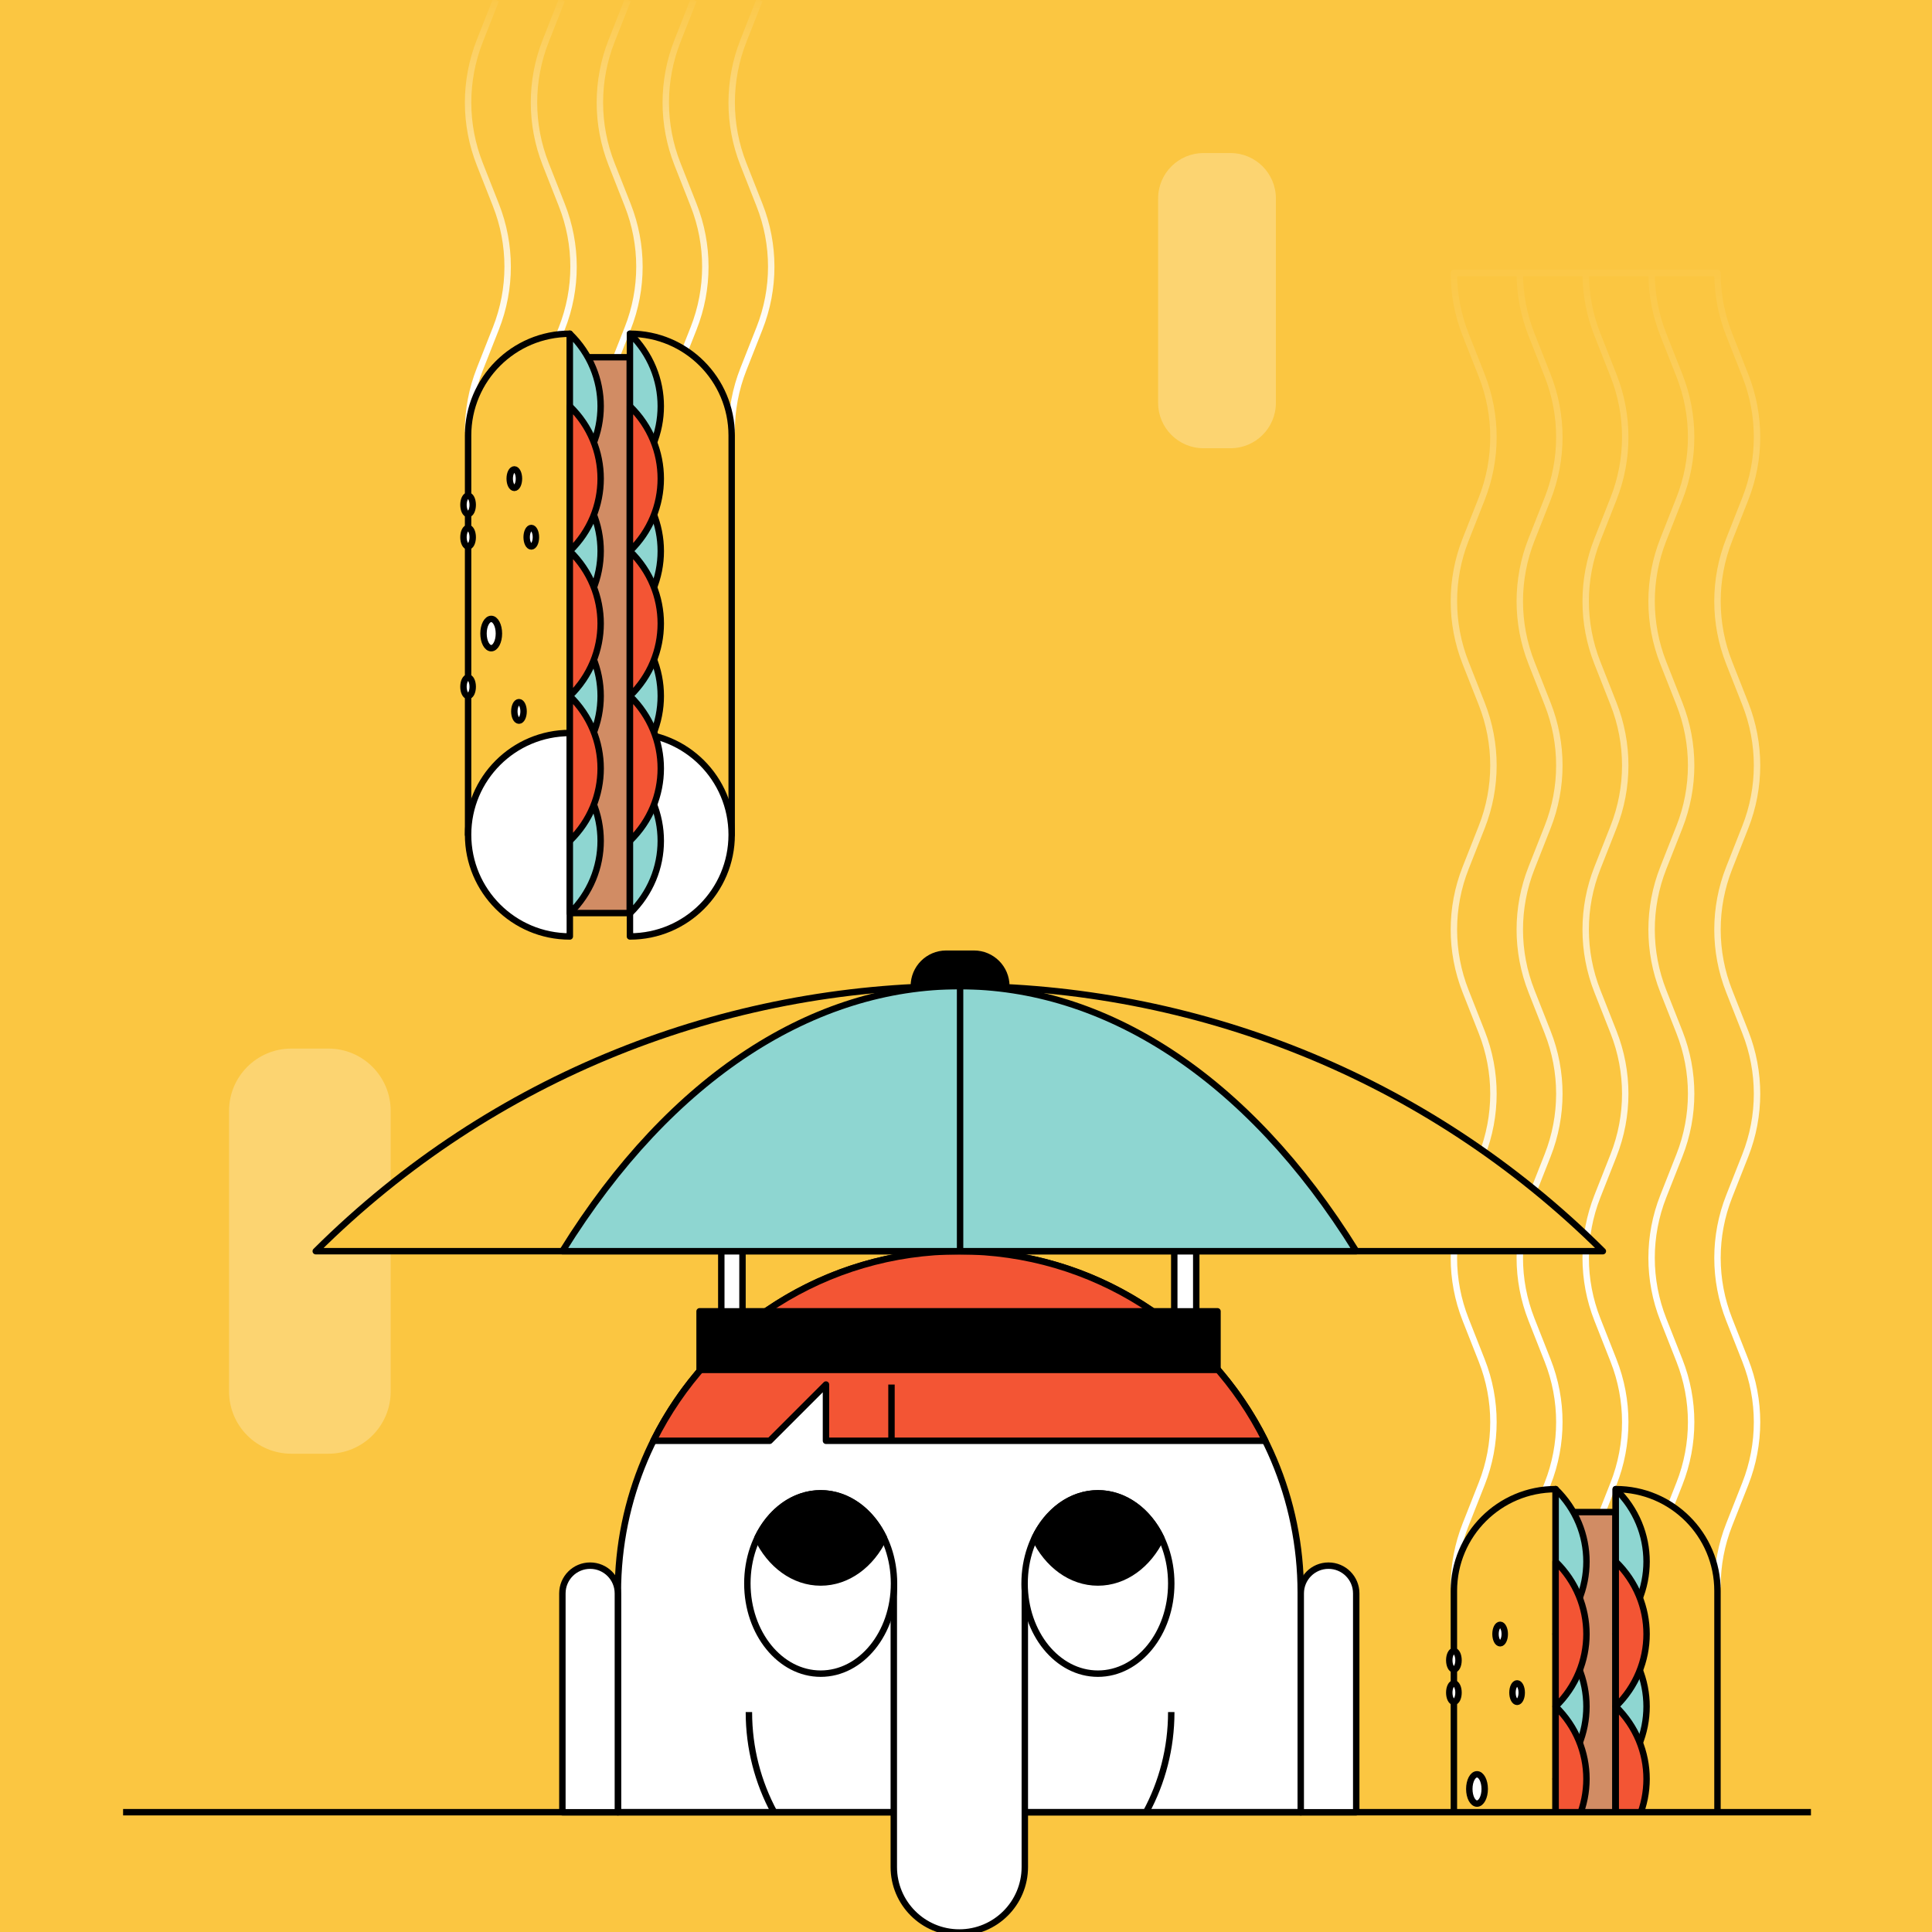
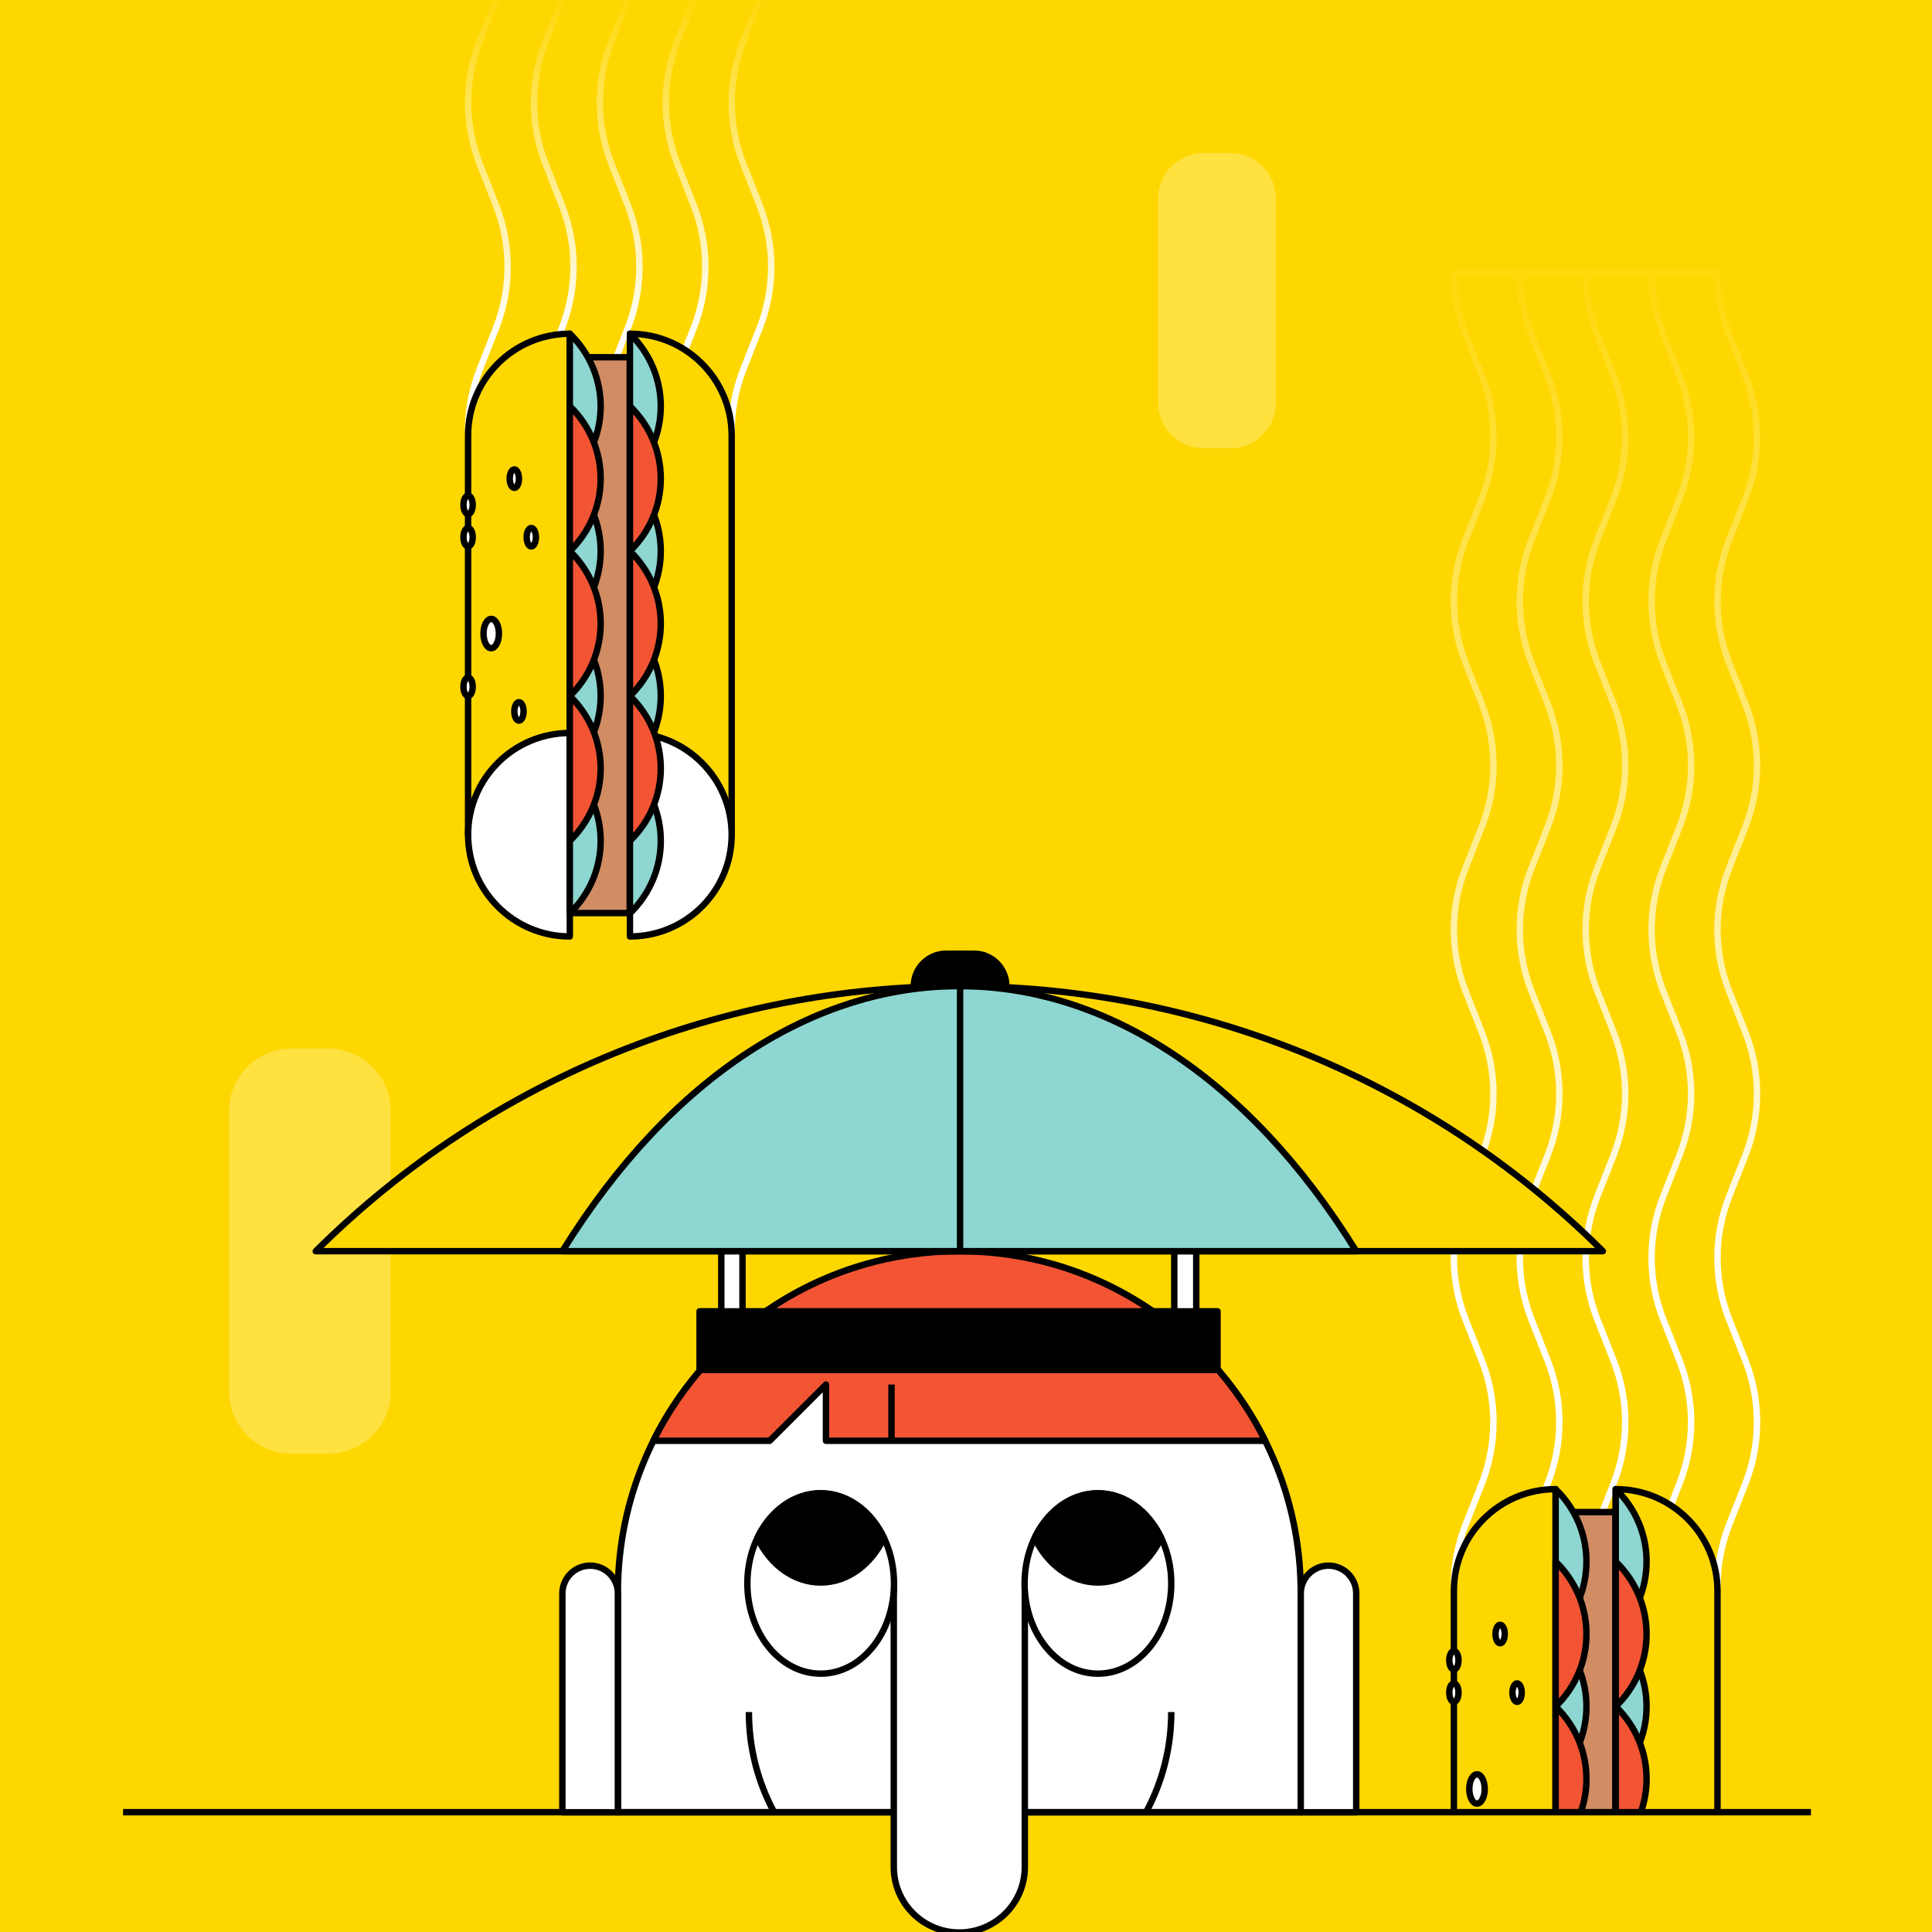
<svg xmlns="http://www.w3.org/2000/svg" xmlns:xlink="http://www.w3.org/1999/xlink" fill="none" height="1805" viewBox="0 0 1805 1805" width="1805">
  <linearGradient id="a">
    <stop offset="0" stop-color="#fff" stop-opacity="0" />
    <stop offset="1" stop-color="#fff" />
  </linearGradient>
  <linearGradient id="b" gradientUnits="userSpaceOnUse" x1="1499.93" x2="1499.93" xlink:href="#a" y1="215.505" y2="1216.83" />
  <linearGradient id="c" gradientUnits="userSpaceOnUse" x1="578.928" x2="578.928" xlink:href="#a" y1="-12.957" y2="315.543" />
  <clipPath id="d">
    <path d="m0 0h1805v1805h-1805z" />
  </clipPath>
  <g clip-path="url(#d)">
-     <path d="m0 0h1805v1805h-1805z" fill="#FBC641" />
+     <path d="m0 0h1805v1805h-1805z" fill="#ffd700" />
    <rect fill="#fff" height="378.507" opacity=".25" rx="58.19" width="151" x="214" y="979.652" />
+     <g stroke-linejoin="round" stroke-width="6">
+       <path d="m1481.45 255c0 19.543 3.65 39.086 10.95 57.589l15.06 38.196c14.59 37.005 14.59 78.172 0 115.177l-15.06 38.196c-7.3 18.503-10.95 38.046-10.95 57.589s3.65 39.086 10.95 57.589l15.06 38.196c14.59 37.005 14.59 78.172 0 115.177l-15.06 38.196c-7.3 18.503-10.95 38.046-10.95 57.589s3.65 39.086 10.95 57.589l15.06 38.196c14.59 37.001 14.59 78.171 0 115.181l-15.06 38.19c-7.3 18.51-10.95 38.05-10.95 57.59s3.65 39.09 10.95 57.59l15.06 38.2c14.59 37 14.59 78.17 0 115.17l-15.06 38.2c-7.3 18.5-10.95 38.05-10.95 57.59m0-1226.99h61.57m-61.57 0h-61.56m123.13 0h61.56c0 19.543 3.65 39.086 10.95 57.589l15.06 38.196c14.59 37.005 14.59 78.172 0 115.177l-15.06 38.196c-7.3 18.503-10.95 38.046-10.95 57.589s3.65 39.086 10.95 57.589l15.06 38.196c14.59 37.005 14.59 78.172 0 115.177l-15.06 38.196c-7.3 18.503-10.95 38.046-10.95 57.589s3.65 39.086 10.95 57.589l15.06 38.196c14.59 37.001 14.59 78.171 0 115.181l-15.06 38.19c-7.3 18.51-10.95 38.05-10.95 57.59s3.65 39.09 10.95 57.59l15.06 38.2c14.59 37 14.59 78.17 0 115.17l-15.06 38.2c-7.3 18.5-10.95 38.05-10.95 57.59h-246.26c0-19.54 3.65-39.09 10.95-57.59l15.06-38.2c14.59-37 14.59-78.17 0-115.17l-15.06-38.2c-7.3-18.5-10.95-38.05-10.95-57.59s3.65-39.08 10.95-57.59l15.06-38.19c14.59-37.01 14.59-78.18 0-115.181l-15.06-38.196c-7.3-18.503-10.95-38.046-10.95-57.589s3.65-39.086 10.95-57.589l15.06-38.196c14.59-37.005 14.59-78.172 0-115.177l-15.06-38.196c-7.3-18.503-10.95-38.046-10.95-57.589s3.65-39.086 10.95-57.589l15.06-38.196c14.59-37.005 14.59-78.172 0-115.177l-15.06-38.196c-7.3-18.503-10.95-38.046-10.95-57.589h61.57m123.13 0c0 19.543 3.65 39.086 10.94 57.589l15.07 38.196c14.59 37.005 14.59 78.172-.01 115.177l-15.06 38.196c-7.3 18.503-10.94 38.046-10.94 57.589s3.65 39.086 10.94 57.589l15.07 38.196c14.59 37.005 14.59 78.172-.01 115.177l-15.06 38.196c-7.3 18.503-10.94 38.046-10.94 57.589s3.65 39.086 10.94 57.589l15.07 38.196c14.59 37.001 14.59 78.171-.01 115.181l-15.06 38.19c-7.3 18.51-10.94 38.05-10.94 57.59s3.65 39.09 10.94 57.59l15.07 38.2c14.59 37 14.59 78.17-.01 115.17l-15.06 38.2c-7.3 18.5-10.94 38.05-10.94 57.59m-123.13-1226.99c0 19.543 3.64 39.086 10.94 57.589l15.06 38.196c14.6 37.005 14.6 78.172 0 115.177l-15.06 38.196c-7.3 18.503-10.94 38.046-10.94 57.589s3.64 39.086 10.94 57.589l15.06 38.196c14.6 37.005 14.6 78.172 0 115.177l-15.06 38.196c-7.3 18.503-10.94 38.046-10.94 57.589s3.64 39.086 10.94 57.589l15.06 38.196c14.6 37.001 14.6 78.171 0 115.181l-15.06 38.19c-7.3 18.51-10.94 38.05-10.94 57.59s3.64 39.09 10.94 57.59l15.06 38.2c14.6 37 14.6 78.17 0 115.17l-15.06 38.2c-7.3 18.5-10.94 38.05-10.94 57.59" stroke="url(#b)" />
+       <g stroke="#000">
+         <path d="m1453.53 1932.7h520.01v55.742h-520.01z" fill="#d18c64" transform="matrix(0 -1 1 0 -479.17 3386.23)" />
+         <path d="m1604.58 1859.3v-372.99c0-52.5-42.55-95.05-95.04-95.05v468.04z" fill="#ffd700" />
+         <path d="m1509.54 1954.35c52.49 0 95.04-42.56 95.04-95.05s-42.55-95.05-95.04-95.05z" fill="#fff" />
+         <path d="m1509.54 1932.75c38.4-37.38 38.4-97.99 0-135.37z" fill="#8ed6d1" />
+         <path d="m1509.54 1797.38c38.4-37.38 38.4-97.99 0-135.37z" fill="#8ed6d1" />
+         <path d="m1509.54 1662c38.4-37.38 38.4-97.99 0-135.37z" fill="#8ed6d1" />
+         <path d="m1509.54 1526.63c38.4-37.38 38.4-97.99 0-135.37z" fill="#8ed6d1" />
+         <path d="m1358.32 1859.3v-372.99c0-52.5 42.56-95.05 95.05-95.05v468.04z" fill="#ffd700" />
+         <path d="m1453.37 1954.35c-52.49 0-95.05-42.56-95.05-95.05s42.56-95.05 95.05-95.05z" fill="#fff" />
+         <path d="m1453.37 1932.75c38.4-37.38 38.4-97.99 0-135.37z" fill="#8ed6d1" />
+         <path d="m1453.37 1797.38c38.4-37.38 38.4-97.99 0-135.37z" fill="#8ed6d1" />
+         <path d="m1453.37 1662c38.4-37.38 38.4-97.99 0-135.37z" fill="#8ed6d1" />
+         <path d="m1453.37 1526.63c38.4-37.38 38.4-97.99 0-135.37z" fill="#8ed6d1" />
+         <path d="m1453.37 1865.06c38.4-37.38 38.4-97.99 0-135.37z" fill="#f35534" />
+         <path d="m1453.37 1729.69c38.4-37.38 38.4-97.99 0-135.37z" fill="#f35534" />
+         <path d="m1453.37 1594.32c38.4-37.38 38.4-97.99 0-135.37z" fill="#f35534" />
+         <path d="m1509.54 1865.06c38.4-37.38 38.4-97.99 0-135.37z" fill="#f35534" />
+         <path d="m1509.54 1729.69c38.4-37.38 38.4-97.99 0-135.37z" fill="#f35534" />
+         <path d="m1509.54 1594.32c38.4-37.38 38.4-97.99 0-135.37z" fill="#f35534" />
+         <ellipse cx="1358.32" cy="1721.05" fill="#fff" rx="8.641" ry="4.32" transform="matrix(0 -1 1 0 -362.73 3079.37)" />
+         <ellipse cx="1417.37" cy="1581.36" fill="#fff" rx="8.641" ry="4.32" transform="matrix(0 -1 1 0 -163.99 2998.73)" />
+         <ellipse cx="1358.32" cy="1551.11" fill="#fff" rx="8.641" ry="4.32" transform="matrix(0 -1 1 0 -192.79 2909.43)" />
+         <ellipse cx="1358.32" cy="1581.36" fill="#fff" rx="8.641" ry="4.32" transform="matrix(0 -1 1 0 -223.04 2939.68)" />
+         <ellipse cx="1405.84" cy="1744.09" fill="#fff" rx="8.641" ry="4.32" transform="matrix(0 -1 1 0 -338.25 3149.93)" />
+         <ellipse cx="1379.92" cy="1671.36" fill="#fff" rx="13.681" ry="7.201" transform="matrix(0 -1 1 0 -291.44 3051.28)" />
+         <ellipse cx="1401.52" cy="1526.63" fill="#fff" rx="8.641" ry="4.32" transform="matrix(0 -1 1 0 -125.11 2928.15)" />
+       </g>
+       <path d="m463.329 0-15.064 38.196c-7.296 18.503-10.945 38.046-10.945 57.589 0 19.543 3.649 39.086 10.946 57.589l15.063 38.196c14.594 37.005 14.593 78.171 0 115.177l-15.064 38.196c-7.296 18.503-10.945 38.046-10.945 57.589h246.262c0-19.543 3.648-39.086 10.945-57.589l15.063-38.196c14.594-37.006 14.594-78.172 0-115.177l-15.063-38.196c-7.297-18.503-10.945-38.046-10.945-57.589 0-19.543 3.648-39.086 10.945-57.589l15.063-38.196m-123.13 0-15.064 38.196c-7.296 18.503-10.945 38.046-10.945 57.589 0 19.543 3.649 39.086 10.945 57.589l15.064 38.196c14.593 37.005 14.593 78.171 0 115.177l-15.064 38.196c-7.296 18.503-10.945 38.046-10.945 57.589m-35.557-402.532-15.063 38.196c-7.297 18.503-10.945 38.046-10.945 57.589 0 19.543 3.648 39.086 10.945 57.589l15.063 38.196c14.594 37.005 14.594 78.171 0 115.177l-15.063 38.196c-7.297 18.503-10.945 38.046-10.945 57.589m149.139-402.532-15.063 38.196c-7.297 18.503-10.945 38.046-10.945 57.589 0 19.543 3.648 39.086 10.945 57.589l15.063 38.196c14.594 37.005 14.594 78.171 0 115.177l-15.063 38.196c-7.297 18.503-10.945 38.046-10.945 57.589" stroke="url(#c)" />
+       <path d="m532.59 853.031h519.276v55.742h-519.276z" fill="#d18c64" stroke="#000" transform="matrix(0 -1 1 0 -320.441 1385.621)" />
+       <path d="m683.582 779.844v-372.993c0-52.494-42.555-95.048-95.048-95.048v468.041z" fill="#ffd700" stroke="#000" />
+       <path d="m588.534 874.893c52.493 0 95.048-42.555 95.048-95.049s-42.555-95.048-95.048-95.048z" fill="#fff" stroke="#000" />
+       <path d="m588.533 853.291c38.404-37.382 38.404-97.99 0-135.372z" fill="#8ed6d1" stroke="#000" />
+       <path d="m588.533 717.92c38.404-37.382 38.404-97.99 0-135.372z" fill="#8ed6d1" stroke="#000" />
+       <path d="m588.533 582.547c38.404-37.382 38.404-97.99 0-135.372z" fill="#8ed6d1" stroke="#000" />
+       <path d="m588.533 447.176c38.404-37.382 38.404-97.99 0-135.372z" fill="#8ed6d1" stroke="#000" />
+       <path d="m437.32 779.844v-372.993c0-52.494 42.555-95.048 95.049-95.048v468.041z" fill="#ffd700" stroke="#000" />
+       <path d="m532.369 874.893c-52.494 0-95.049-42.555-95.049-95.049s42.555-95.048 95.049-95.048z" fill="#fff" stroke="#000" />
+       <path d="m532.369 853.291c38.404-37.382 38.404-97.99 0-135.372z" fill="#8ed6d1" stroke="#000" />
+       <path d="m532.369 717.92c38.404-37.382 38.404-97.99 0-135.372z" fill="#8ed6d1" stroke="#000" />
+       <path d="m532.369 582.547c38.404-37.382 38.404-97.99 0-135.372z" fill="#8ed6d1" stroke="#000" />
+       <path d="m532.369 447.176c38.404-37.382 38.404-97.99 0-135.372z" fill="#8ed6d1" stroke="#000" />
+       <path d="m532.369 785.605c38.404-37.381 38.404-97.99 0-135.371z" fill="#f35534" stroke="#000" />
+       <path d="m532.369 650.234c38.404-37.382 38.404-97.99 0-135.372z" fill="#f35534" stroke="#000" />
+       <path d="m532.369 514.861c38.404-37.382 38.404-97.99 0-135.372z" fill="#f35534" stroke="#000" />
+       <path d="m588.533 785.605c38.404-37.381 38.404-97.99 0-135.371z" fill="#f35534" stroke="#000" />
+       <path d="m588.533 650.234c38.404-37.382 38.404-97.99 0-135.372z" fill="#f35534" stroke="#000" />
+       <path d="m588.533 514.861c38.404-37.382 38.404-97.99 0-135.372z" fill="#f35534" stroke="#000" />
+       <ellipse cx="437.32" cy="641.592" fill="#fff" rx="8.641" ry="4.32" stroke="#000" transform="matrix(0 -1 1 0 -204.272 1078.912)" />
+       <ellipse cx="496.365" cy="501.9" fill="#fff" rx="8.641" ry="4.32" stroke="#000" transform="matrix(0 -1 1 0 -5.535 998.265)" />
+       <ellipse cx="437.32" cy="471.658" fill="#fff" rx="8.641" ry="4.32" stroke="#000" transform="matrix(0 -1 1 0 -34.338 908.978)" />
+       <ellipse cx="437.32" cy="501.9" fill="#fff" rx="8.641" ry="4.32" stroke="#000" transform="matrix(0 -1 1 0 -64.58 939.22)" />
+       <ellipse cx="484.844" cy="664.635" fill="#fff" rx="8.641" ry="4.32" stroke="#000" transform="matrix(0 -1 1 0 -179.791 1149.479)" />
+       <ellipse cx="458.921" cy="591.909" fill="#fff" rx="13.681" ry="7.201" stroke="#000" transform="matrix(0 -1 1 0 -132.988 1050.83)" />
+       <ellipse cx="480.523" cy="447.176" fill="#fff" rx="8.641" ry="4.32" stroke="#000" transform="matrix(0 -1 1 0 33.347 927.699)" />
+     </g>
+     <path d="m1310 1693h446v112h-446z" fill="#ffd700" />
+     <path d="m577.26 1487.93c0-176.17 142.816-318.98 318.988-318.98s318.992 142.81 318.992 318.98v205.22h-637.98z" fill="#fff" stroke="#000" stroke-linejoin="round" stroke-width="6" />
+     <path d="m1094.27 1599.54c0 33.88-8.54 65.76-23.58 93.61m-371.018-93.61c0 33.88 8.537 65.76 23.577 93.61" stroke="#000" stroke-linejoin="round" stroke-width="6" />
+     <path d="m115 1693.08h1576.9" stroke="#000" stroke-width="6" />
+     <path d="m957.454 1734.91v-283.7h-122.411v283.7c0 49.5 27.403 70.57 61.205 70.57 33.803 0 61.206-21.07 61.206-70.57z" fill="#fff" />
+     <path d="m835.043 1480.01v264.26c0 33.81 27.403 61.21 61.205 61.21 33.803 0 61.206-27.4 61.206-61.21v-264.26" stroke="#000" stroke-linejoin="round" stroke-width="6" />
+     <path d="m610.459 1346.08h108.655l52.565-52.56v52.56h61.205 349.156c-52.21-104.99-160.58-177.13-285.79-177.13-125.215 0-233.579 72.14-285.791 177.13z" fill="#f35534" />
    <g stroke-width="6">
-       <path d="m1481.45 255c0 19.543 3.65 39.086 10.95 57.589l15.06 38.196c14.59 37.005 14.59 78.172 0 115.177l-15.06 38.196c-7.3 18.503-10.95 38.046-10.95 57.589s3.65 39.086 10.95 57.589l15.06 38.196c14.59 37.005 14.59 78.172 0 115.177l-15.06 38.196c-7.3 18.503-10.95 38.046-10.95 57.589s3.65 39.086 10.95 57.589l15.06 38.196c14.59 37.001 14.59 78.171 0 115.181l-15.06 38.19c-7.3 18.51-10.95 38.05-10.95 57.59s3.65 39.09 10.95 57.59l15.06 38.2c14.59 37 14.59 78.17 0 115.17l-15.06 38.2c-7.3 18.5-10.95 38.05-10.95 57.59m0-1226.99h61.57m-61.57 0h-61.56m123.13 0h61.56c0 19.543 3.65 39.086 10.95 57.589l15.06 38.196c14.59 37.005 14.59 78.172 0 115.177l-15.06 38.196c-7.3 18.503-10.95 38.046-10.95 57.589s3.65 39.086 10.95 57.589l15.06 38.196c14.59 37.005 14.59 78.172 0 115.177l-15.06 38.196c-7.3 18.503-10.95 38.046-10.95 57.589s3.65 39.086 10.95 57.589l15.06 38.196c14.59 37.001 14.59 78.171 0 115.181l-15.06 38.19c-7.3 18.51-10.95 38.05-10.95 57.59s3.65 39.09 10.95 57.59l15.06 38.2c14.59 37 14.59 78.17 0 115.17l-15.06 38.2c-7.3 18.5-10.95 38.05-10.95 57.59h-246.26c0-19.54 3.65-39.09 10.95-57.59l15.06-38.2c14.59-37 14.59-78.17 0-115.17l-15.06-38.2c-7.3-18.5-10.95-38.05-10.95-57.59s3.65-39.08 10.95-57.59l15.06-38.19c14.59-37.01 14.59-78.18 0-115.181l-15.06-38.196c-7.3-18.503-10.95-38.046-10.95-57.589s3.65-39.086 10.95-57.589l15.06-38.196c14.59-37.005 14.59-78.172 0-115.177l-15.06-38.196c-7.3-18.503-10.95-38.046-10.95-57.589s3.65-39.086 10.95-57.589l15.06-38.196c14.59-37.005 14.59-78.172 0-115.177l-15.06-38.196c-7.3-18.503-10.95-38.046-10.95-57.589h61.57m123.13 0c0 19.543 3.65 39.086 10.94 57.589l15.07 38.196c14.59 37.005 14.59 78.172-.01 115.177l-15.06 38.196c-7.3 18.503-10.94 38.046-10.94 57.589s3.65 39.086 10.94 57.589l15.07 38.196c14.59 37.005 14.59 78.172-.01 115.177l-15.06 38.196c-7.3 18.503-10.94 38.046-10.94 57.589s3.65 39.086 10.94 57.589l15.07 38.196c14.59 37.001 14.59 78.171-.01 115.181l-15.06 38.19c-7.3 18.51-10.94 38.05-10.94 57.59s3.65 39.09 10.94 57.59l15.07 38.2c14.59 37 14.59 78.17-.01 115.17l-15.06 38.2c-7.3 18.5-10.94 38.05-10.94 57.59m-123.13-1226.99c0 19.543 3.64 39.086 10.94 57.589l15.06 38.196c14.6 37.005 14.6 78.172 0 115.177l-15.06 38.196c-7.3 18.503-10.94 38.046-10.94 57.589s3.64 39.086 10.94 57.589l15.06 38.196c14.6 37.005 14.6 78.172 0 115.177l-15.06 38.196c-7.3 18.503-10.94 38.046-10.94 57.589s3.64 39.086 10.94 57.589l15.06 38.196c14.6 37.001 14.6 78.171 0 115.181l-15.06 38.19c-7.3 18.51-10.94 38.05-10.94 57.59s3.64 39.09 10.94 57.59l15.06 38.2c14.6 37 14.6 78.17 0 115.17l-15.06 38.2c-7.3 18.5-10.94 38.05-10.94 57.59" stroke="url(#b)" stroke-linejoin="round" />
-       <path d="m1453.53 1932.7h520.01v55.742h-520.01z" fill="#d18c64" stroke="#000000" stroke-linejoin="round" transform="matrix(0 -1 1 0 -479.17 3386.23)" />
-       <path d="m1604.58 1859.3v-372.99c0-52.5-42.55-95.05-95.04-95.05v468.04z" fill="#fbc641" stroke="#000000" stroke-linejoin="round" />
-       <path d="m1509.54 1954.35c52.49 0 95.04-42.56 95.04-95.05s-42.55-95.05-95.04-95.05z" fill="#fff" stroke="#000000" stroke-linejoin="round" />
-       <path d="m1509.54 1932.75c38.4-37.38 38.4-97.99 0-135.37z" fill="#8ed6d1" stroke="#000000" stroke-linejoin="round" />
-       <path d="m1509.54 1797.38c38.4-37.38 38.4-97.99 0-135.37z" fill="#8ed6d1" stroke="#000000" stroke-linejoin="round" />
-       <path d="m1509.54 1662c38.4-37.38 38.4-97.99 0-135.37z" fill="#8ed6d1" stroke="#000000" stroke-linejoin="round" />
-       <path d="m1509.54 1526.63c38.4-37.38 38.4-97.99 0-135.37z" fill="#8ed6d1" stroke="#000000" stroke-linejoin="round" />
-       <path d="m1358.32 1859.3v-372.99c0-52.5 42.56-95.05 95.05-95.05v468.04z" fill="#fbc641" stroke="#000000" stroke-linejoin="round" />
-       <path d="m1453.37 1954.35c-52.49 0-95.05-42.56-95.05-95.05s42.56-95.05 95.05-95.05z" fill="#fff" stroke="#000000" stroke-linejoin="round" />
-       <path d="m1453.37 1932.75c38.4-37.38 38.4-97.99 0-135.37z" fill="#8ed6d1" stroke="#000000" stroke-linejoin="round" />
-       <path d="m1453.37 1797.38c38.4-37.38 38.4-97.99 0-135.37z" fill="#8ed6d1" stroke="#000000" stroke-linejoin="round" />
-       <path d="m1453.37 1662c38.4-37.38 38.4-97.99 0-135.37z" fill="#8ed6d1" stroke="#000000" stroke-linejoin="round" />
-       <path d="m1453.37 1526.63c38.4-37.38 38.4-97.99 0-135.37z" fill="#8ed6d1" stroke="#000000" stroke-linejoin="round" />
-       <path d="m1453.37 1865.06c38.4-37.38 38.4-97.99 0-135.37z" fill="#f35534" stroke="#000000" stroke-linejoin="round" />
-       <path d="m1453.37 1729.69c38.4-37.38 38.4-97.99 0-135.37z" fill="#f35534" stroke="#000000" stroke-linejoin="round" />
-       <path d="m1453.37 1594.32c38.4-37.38 38.4-97.99 0-135.37z" fill="#f35534" stroke="#000000" stroke-linejoin="round" />
-       <path d="m1509.54 1865.06c38.4-37.38 38.4-97.99 0-135.37z" fill="#f35534" stroke="#000000" stroke-linejoin="round" />
-       <path d="m1509.54 1729.69c38.4-37.38 38.4-97.99 0-135.37z" fill="#f35534" stroke="#000000" stroke-linejoin="round" />
-       <path d="m1509.54 1594.32c38.4-37.38 38.4-97.99 0-135.37z" fill="#f35534" stroke="#000000" stroke-linejoin="round" />
-       <ellipse cx="1358.32" cy="1721.05" fill="#fff" rx="8.641" ry="4.32" stroke="#000000" stroke-linejoin="round" transform="matrix(0 -1 1 0 -362.73 3079.37)" />
-       <ellipse cx="1417.37" cy="1581.36" fill="#fff" rx="8.641" ry="4.32" stroke="#000000" stroke-linejoin="round" transform="matrix(0 -1 1 0 -163.99 2998.73)" />
-       <ellipse cx="1358.32" cy="1551.11" fill="#fff" rx="8.641" ry="4.32" stroke="#000000" stroke-linejoin="round" transform="matrix(0 -1 1 0 -192.79 2909.43)" />
-       <ellipse cx="1358.32" cy="1581.36" fill="#fff" rx="8.641" ry="4.32" stroke="#000000" stroke-linejoin="round" transform="matrix(0 -1 1 0 -223.04 2939.68)" />
-       <ellipse cx="1405.84" cy="1744.09" fill="#fff" rx="8.641" ry="4.32" stroke="#000000" stroke-linejoin="round" transform="matrix(0 -1 1 0 -338.25 3149.93)" />
-       <ellipse cx="1379.92" cy="1671.36" fill="#fff" rx="13.681" ry="7.201" stroke="#000000" stroke-linejoin="round" transform="matrix(0 -1 1 0 -291.44 3051.28)" />
-       <ellipse cx="1401.52" cy="1526.63" fill="#fff" rx="8.641" ry="4.32" stroke="#000000" stroke-linejoin="round" transform="matrix(0 -1 1 0 -125.11 2928.15)" />
-       <path d="m463.329 0-15.064 38.196c-7.296 18.503-10.945 38.046-10.945 57.589 0 19.543 3.649 39.086 10.946 57.589l15.063 38.196c14.594 37.005 14.593 78.171 0 115.177l-15.064 38.196c-7.296 18.503-10.945 38.046-10.945 57.589h246.262c0-19.543 3.648-39.086 10.945-57.589l15.063-38.196c14.594-37.006 14.594-78.172 0-115.177l-15.063-38.196c-7.297-18.503-10.945-38.046-10.945-57.589 0-19.543 3.648-39.086 10.945-57.589l15.063-38.196m-123.13 0-15.064 38.196c-7.296 18.503-10.945 38.046-10.945 57.589 0 19.543 3.649 39.086 10.945 57.589l15.064 38.196c14.593 37.005 14.593 78.171 0 115.177l-15.064 38.196c-7.296 18.503-10.945 38.046-10.945 57.589m-35.557-402.532-15.063 38.196c-7.297 18.503-10.945 38.046-10.945 57.589 0 19.543 3.648 39.086 10.945 57.589l15.063 38.196c14.594 37.005 14.594 78.171 0 115.177l-15.063 38.196c-7.297 18.503-10.945 38.046-10.945 57.589m149.139-402.532-15.063 38.196c-7.297 18.503-10.945 38.046-10.945 57.589 0 19.543 3.648 39.086 10.945 57.589l15.063 38.196c14.594 37.005 14.594 78.171 0 115.177l-15.063 38.196c-7.297 18.503-10.945 38.046-10.945 57.589" stroke="url(#c)" stroke-linejoin="round" />
-       <path d="m532.59 853.031h519.276v55.742h-519.276z" fill="#d18c64" stroke="#000000" stroke-linejoin="round" transform="matrix(0 -1 1 0 -320.441 1385.621)" />
-       <path d="m683.582 779.844v-372.993c0-52.494-42.555-95.048-95.048-95.048v468.041z" fill="#fbc641" stroke="#000000" stroke-linejoin="round" />
-       <path d="m588.534 874.893c52.493 0 95.048-42.555 95.048-95.049s-42.555-95.048-95.048-95.048z" fill="#fff" stroke="#000000" stroke-linejoin="round" />
-       <path d="m588.533 853.291c38.404-37.382 38.404-97.99 0-135.372z" fill="#8ed6d1" stroke="#000000" stroke-linejoin="round" />
-       <path d="m588.533 717.92c38.404-37.382 38.404-97.99 0-135.372z" fill="#8ed6d1" stroke="#000000" stroke-linejoin="round" />
-       <path d="m588.533 582.547c38.404-37.382 38.404-97.99 0-135.372z" fill="#8ed6d1" stroke="#000000" stroke-linejoin="round" />
-       <path d="m588.533 447.176c38.404-37.382 38.404-97.99 0-135.372z" fill="#8ed6d1" stroke="#000000" stroke-linejoin="round" />
-       <path d="m437.32 779.844v-372.993c0-52.494 42.555-95.048 95.049-95.048v468.041z" fill="#fbc641" stroke="#000000" stroke-linejoin="round" />
-       <path d="m532.369 874.893c-52.494 0-95.049-42.555-95.049-95.049s42.555-95.048 95.049-95.048z" fill="#fff" stroke="#000000" stroke-linejoin="round" />
-       <path d="m532.369 853.291c38.404-37.382 38.404-97.99 0-135.372z" fill="#8ed6d1" stroke="#000000" stroke-linejoin="round" />
-       <path d="m532.369 717.92c38.404-37.382 38.404-97.99 0-135.372z" fill="#8ed6d1" stroke="#000000" stroke-linejoin="round" />
-       <path d="m532.369 582.547c38.404-37.382 38.404-97.99 0-135.372z" fill="#8ed6d1" stroke="#000000" stroke-linejoin="round" />
-       <path d="m532.369 447.176c38.404-37.382 38.404-97.99 0-135.372z" fill="#8ed6d1" stroke="#000000" stroke-linejoin="round" />
-       <path d="m532.369 785.605c38.404-37.381 38.404-97.99 0-135.371z" fill="#f35534" stroke="#000000" stroke-linejoin="round" />
-       <path d="m532.369 650.234c38.404-37.382 38.404-97.99 0-135.372z" fill="#f35534" stroke="#000000" stroke-linejoin="round" />
-       <path d="m532.369 514.861c38.404-37.382 38.404-97.99 0-135.372z" fill="#f35534" stroke="#000000" stroke-linejoin="round" />
-       <path d="m588.533 785.605c38.404-37.381 38.404-97.99 0-135.371z" fill="#f35534" stroke="#000000" stroke-linejoin="round" />
-       <path d="m588.533 650.234c38.404-37.382 38.404-97.99 0-135.372z" fill="#f35534" stroke="#000000" stroke-linejoin="round" />
-       <path d="m588.533 514.861c38.404-37.382 38.404-97.99 0-135.372z" fill="#f35534" stroke="#000000" stroke-linejoin="round" />
-       <ellipse cx="437.32" cy="641.592" fill="#fff" rx="8.641" ry="4.32" stroke="#000000" stroke-linejoin="round" transform="matrix(0 -1 1 0 -204.272 1078.912)" />
-       <ellipse cx="496.365" cy="501.9" fill="#fff" rx="8.641" ry="4.32" stroke="#000000" stroke-linejoin="round" transform="matrix(0 -1 1 0 -5.535 998.265)" />
-       <ellipse cx="437.32" cy="471.658" fill="#fff" rx="8.641" ry="4.32" stroke="#000000" stroke-linejoin="round" transform="matrix(0 -1 1 0 -34.338 908.978)" />
-       <ellipse cx="437.32" cy="501.9" fill="#fff" rx="8.641" ry="4.32" stroke="#000000" stroke-linejoin="round" transform="matrix(0 -1 1 0 -64.58 939.22)" />
-       <ellipse cx="484.844" cy="664.635" fill="#fff" rx="8.641" ry="4.32" stroke="#000000" stroke-linejoin="round" transform="matrix(0 -1 1 0 -179.791 1149.479)" />
-       <ellipse cx="458.921" cy="591.909" fill="#fff" rx="13.681" ry="7.201" stroke="#000000" stroke-linejoin="round" transform="matrix(0 -1 1 0 -132.988 1050.83)" />
-       <ellipse cx="480.523" cy="447.176" fill="#fff" rx="8.641" ry="4.32" stroke="#000000" stroke-linejoin="round" transform="matrix(0 -1 1 0 33.347 927.699)" />
+       <path d="m832.884 1346.08h-61.205v-52.56l-52.565 52.56h-108.655c52.212-104.99 160.576-177.13 285.791-177.13 125.21 0 233.58 72.14 285.79 177.13zm0 0v-52.56" stroke="#000" stroke-linejoin="round" />
+       <path d="m525.416 1488.65c0-14.31 11.606-25.92 25.922-25.92 14.317 0 25.923 11.61 25.923 25.92v204.5h-51.845z" fill="#fff" stroke="#000" stroke-linejoin="round" />
+       <path d="m1215.24 1488.65c0-14.31 11.6-25.92 25.92-25.92s25.92 11.61 25.92 25.92v204.5h-51.84z" fill="#fff" stroke="#000" stroke-linejoin="round" />
+       <ellipse cx="766.739" cy="1479.39" fill="#fff" rx="84.247" ry="68.509" stroke="#000" stroke-linejoin="round" transform="matrix(0 1 -1 0 2246.129 712.651)" />
+       <path d="m707.615 1436.81c11.898 24.92 33.922 41.66 59.124 41.66s47.226-16.74 59.124-41.66c-11.898-24.93-33.922-41.66-59.124-41.66s-47.226 16.73-59.124 41.66z" fill="#000" stroke="#000" stroke-linejoin="round" />
+       <ellipse cx="84.247" cy="68.509" fill="#fff" rx="84.247" ry="68.509" stroke="#000" stroke-linejoin="round" transform="matrix(.00000004 1 1 -.00000004 957.248 1395.15)" />
+       <path d="m1084.88 1436.81c-11.9 24.92-33.92 41.66-59.12 41.66-25.21 0-47.229-16.74-59.127-41.66 11.898-24.93 33.917-41.66 59.127-41.66 25.2 0 47.22 16.73 59.12 41.66z" fill="#000" stroke="#000" stroke-linejoin="round" />
+       <path d="m653.588 1225.11h483.883v54.725h-483.883z" fill="#000" stroke="#000" stroke-linejoin="round" />
+       <path d="m673.883 1168.67h19.803v56.475h-19.803z" fill="#fff" stroke="#000" stroke-linejoin="round" />
+       <path d="m1097.08 1168.67h20.536v56.475h-20.536z" fill="#fff" stroke="#000" stroke-linejoin="round" />
+       <path d="m294.996 1168.94c332.063-330.265 870.444-330.265 1202.504 0z" fill="#ffd700" stroke="#000" stroke-linejoin="round" />
+       <path d="m525.416 1168.94c204.805-330.265 536.864-330.265 741.664 0z" fill="#8ed6d1" stroke="#000" stroke-linejoin="round" />
+       <path d="m896.969 922.684v246.266" stroke="#000" stroke-linejoin="round" />
+       <path d="m853.766 921.243c0-16.703 13.54-30.243 30.242-30.243h25.923c16.702 0 30.242 13.54 30.242 30.243z" fill="#000" stroke="#000" stroke-linejoin="round" />
    </g>
-     <path d="m1310 1693h446v112h-446z" fill="#FBC641" />
-     <path d="m577.26 1487.93c0-176.17 142.816-318.98 318.988-318.98s318.992 142.81 318.992 318.98v205.22h-637.98z" fill="#fff" stroke="#000000" stroke-linejoin="round" stroke-width="6" />
-     <path d="m1094.27 1599.54c0 33.88-8.54 65.76-23.58 93.61m-371.018-93.61c0 33.88 8.537 65.76 23.577 93.61" stroke="#000000" stroke-linejoin="round" stroke-width="6" />
-     <path d="m115 1693.08h1576.9" stroke="#000000" stroke-width="6" />
-     <path d="m957.454 1734.91v-283.7h-122.411v283.7c0 49.5 27.403 70.57 61.205 70.57 33.803 0 61.206-21.07 61.206-70.57z" fill="#fff" />
-     <path d="m835.043 1480.01v264.26c0 33.81 27.403 61.21 61.205 61.21 33.803 0 61.206-27.4 61.206-61.21v-264.26" stroke="#000000" stroke-linejoin="round" stroke-width="6" />
-     <path d="m610.459 1346.08h108.655l52.565-52.56v52.56h61.205 349.156c-52.21-104.99-160.58-177.13-285.79-177.13-125.215 0-233.579 72.14-285.791 177.13z" fill="#f35534" />
-     <path d="m832.884 1346.08h-61.205v-52.56l-52.565 52.56h-108.655c52.212-104.99 160.576-177.13 285.791-177.13 125.21 0 233.58 72.14 285.79 177.13zm0 0v-52.56" stroke="#000000" stroke-linejoin="round" stroke-width="6" />
-     <path d="m525.416 1488.65c0-14.31 11.606-25.92 25.922-25.92 14.317 0 25.923 11.61 25.923 25.92v204.5h-51.845z" fill="#fff" stroke="#000000" stroke-linejoin="round" stroke-width="6" />
-     <path d="m1215.24 1488.65c0-14.31 11.6-25.92 25.92-25.92s25.92 11.61 25.92 25.92v204.5h-51.84z" fill="#fff" stroke="#000000" stroke-linejoin="round" stroke-width="6" />
-     <ellipse cx="766.739" cy="1479.39" fill="#fff" rx="84.247" ry="68.509" stroke="#000000" stroke-linejoin="round" stroke-width="6" transform="matrix(0 1 -1 0 2246.129 712.651)" />
-     <path d="m707.615 1436.81c11.898 24.92 33.922 41.66 59.124 41.66s47.226-16.74 59.124-41.66c-11.898-24.93-33.922-41.66-59.124-41.66s-47.226 16.73-59.124 41.66z" fill="#000000" stroke="#000000" stroke-linejoin="round" stroke-width="6" />
-     <ellipse cx="84.247" cy="68.509" fill="#fff" rx="84.247" ry="68.509" stroke="#000000" stroke-linejoin="round" stroke-width="6" transform="matrix(.00000004 1 1 -.00000004 957.248 1395.15)" />
-     <path d="m1084.88 1436.81c-11.9 24.92-33.92 41.66-59.12 41.66-25.21 0-47.229-16.74-59.127-41.66 11.898-24.93 33.917-41.66 59.127-41.66 25.2 0 47.22 16.73 59.12 41.66z" fill="#000000" stroke="#000000" stroke-linejoin="round" stroke-width="6" />
-     <path d="m653.588 1225.11h483.883v54.725h-483.883z" fill="#000000" stroke="#000000" stroke-linejoin="round" stroke-width="6" />
-     <path d="m673.883 1168.67h19.803v56.475h-19.803z" fill="#fff" stroke="#000000" stroke-linejoin="round" stroke-width="6" />
-     <path d="m1097.08 1168.67h20.536v56.475h-20.536z" fill="#fff" stroke="#000000" stroke-linejoin="round" stroke-width="6" />
-     <path d="m294.996 1168.94c332.063-330.265 870.444-330.265 1202.504 0z" fill="#fbc641" stroke="#000000" stroke-linejoin="round" stroke-width="6" />
-     <path d="m525.416 1168.94c204.805-330.265 536.864-330.265 741.664 0z" fill="#8ed6d1" stroke="#000000" stroke-linejoin="round" stroke-width="6" />
-     <path d="m896.969 922.684v246.266" stroke="#000000" stroke-linejoin="round" stroke-width="6" />
-     <path d="m853.766 921.243c0-16.703 13.54-30.243 30.242-30.243h25.923c16.702 0 30.242 13.54 30.242 30.243z" fill="#000000" stroke="#000000" stroke-linejoin="round" stroke-width="6" />
    <rect fill="#fff" height="275.774" opacity=".25" rx="42.396" width="110.016" x="1082" y="143" />
  </g>
</svg>
